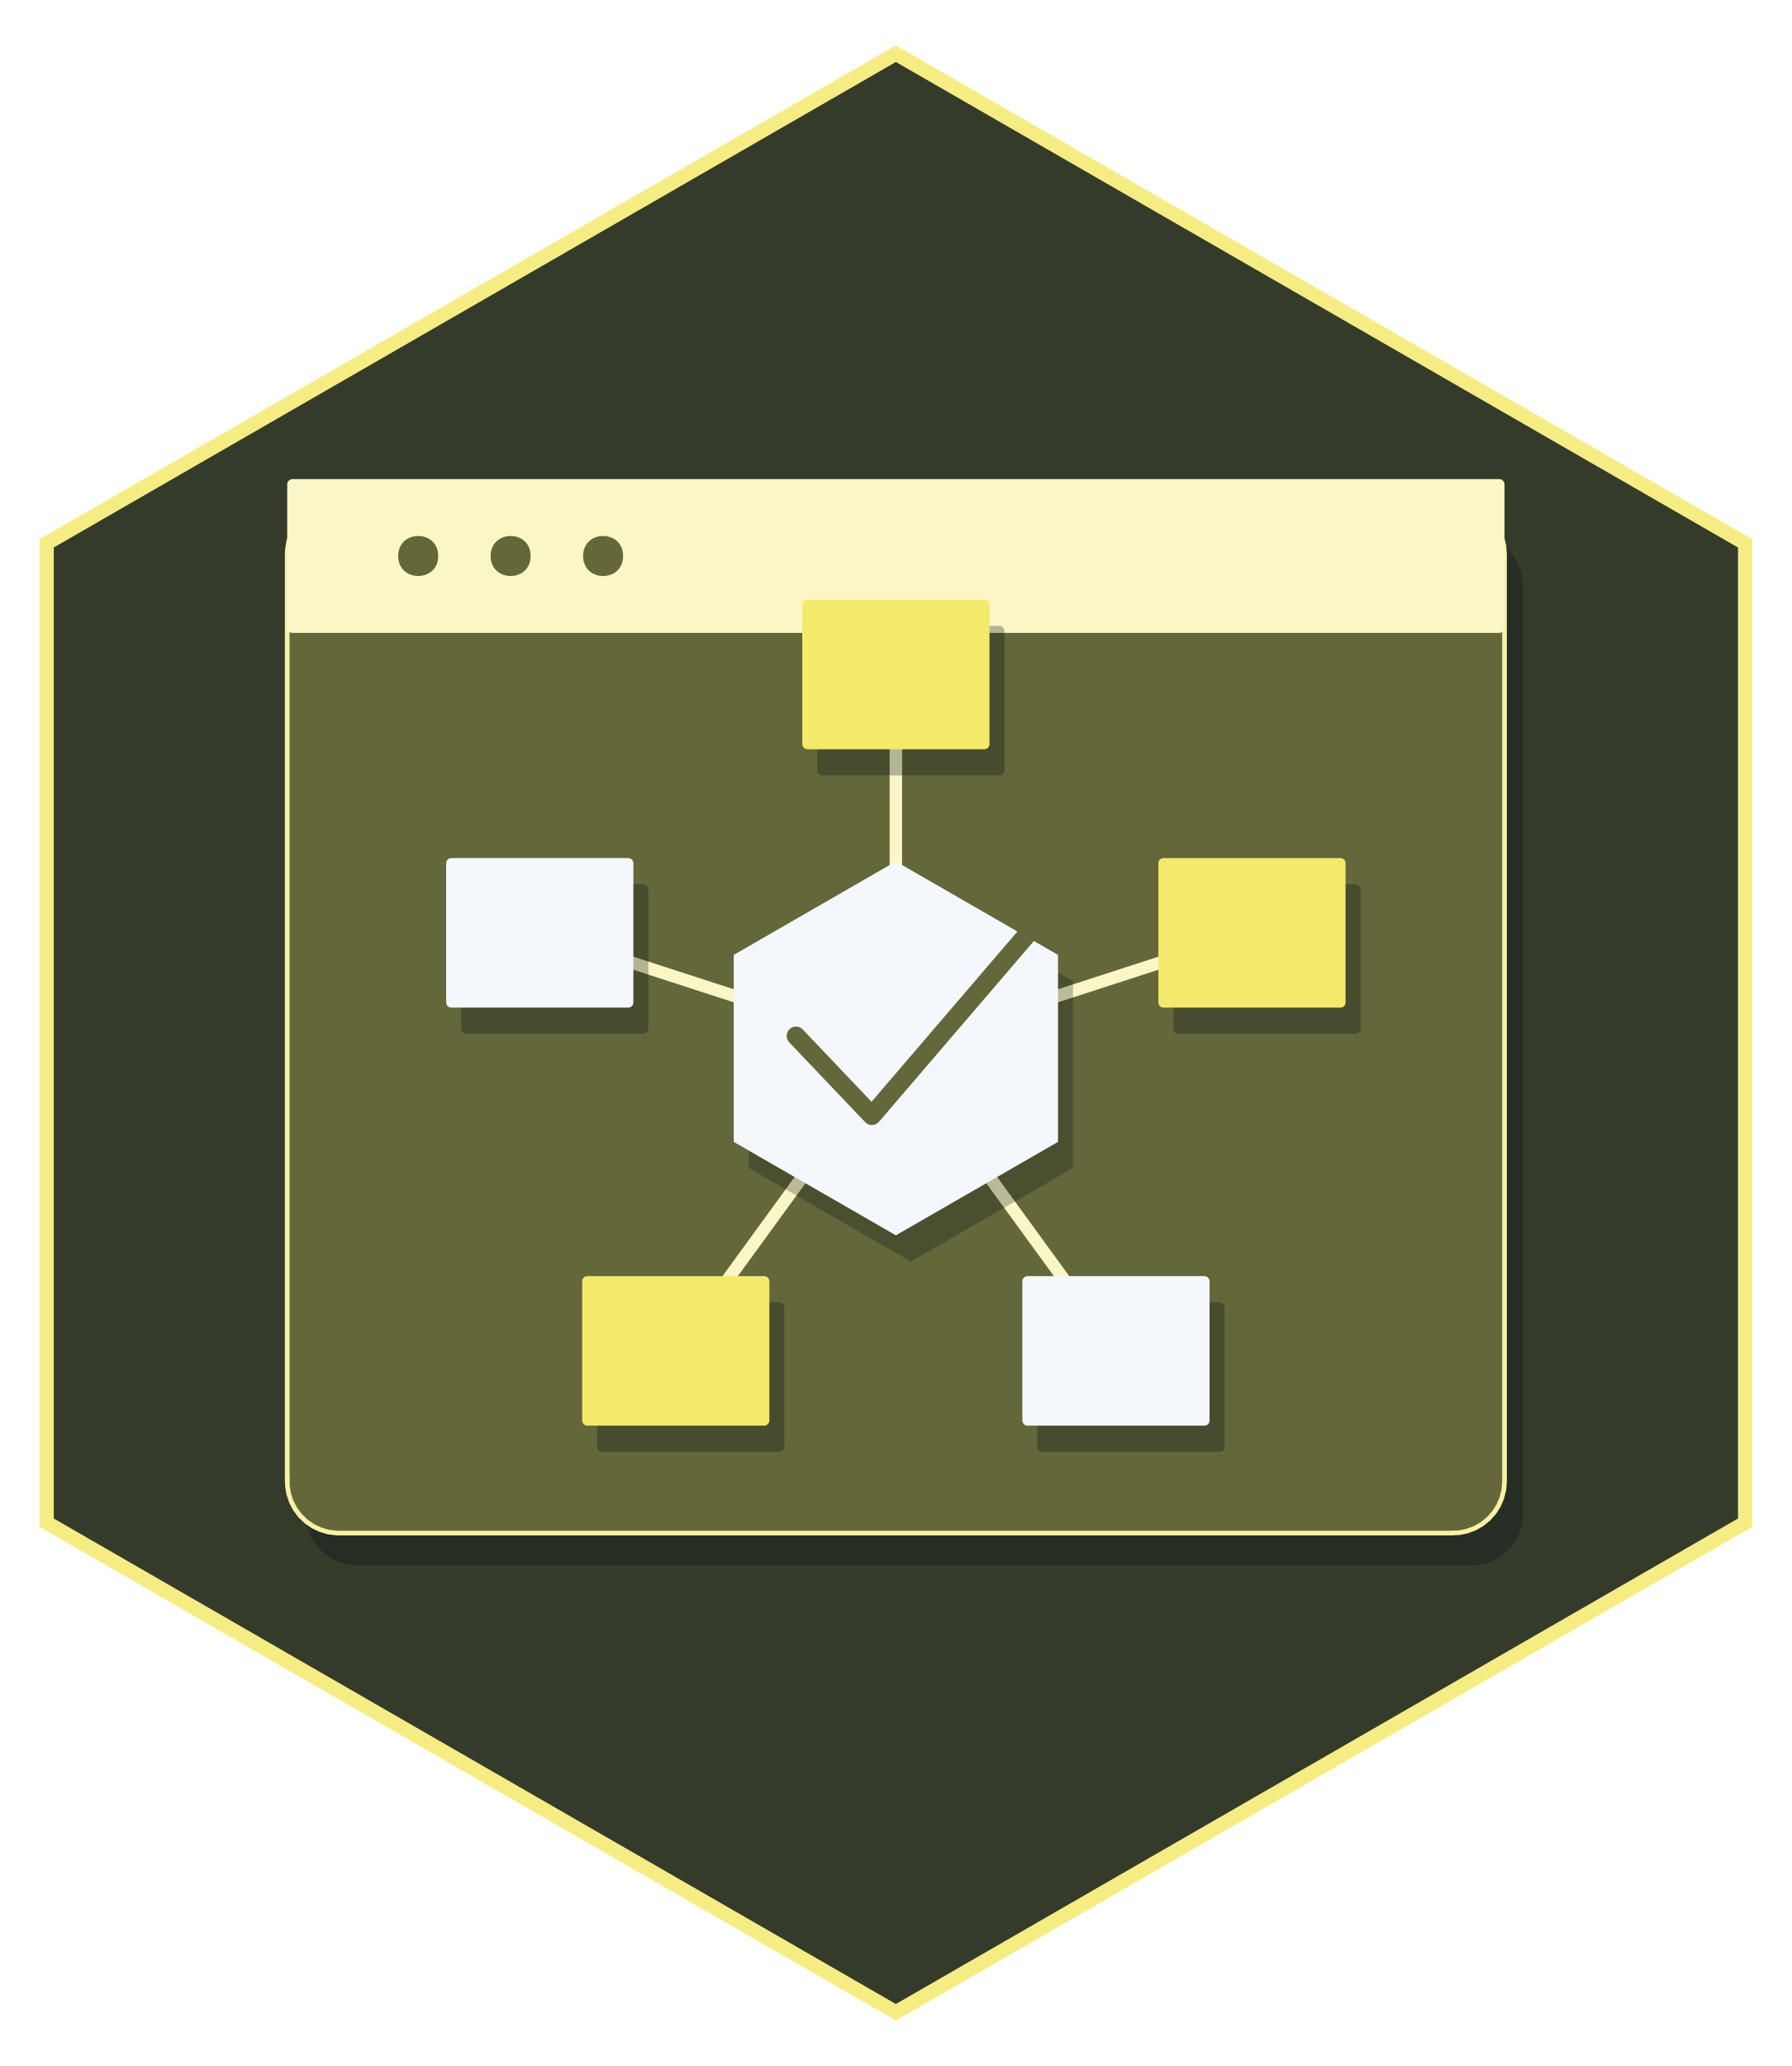
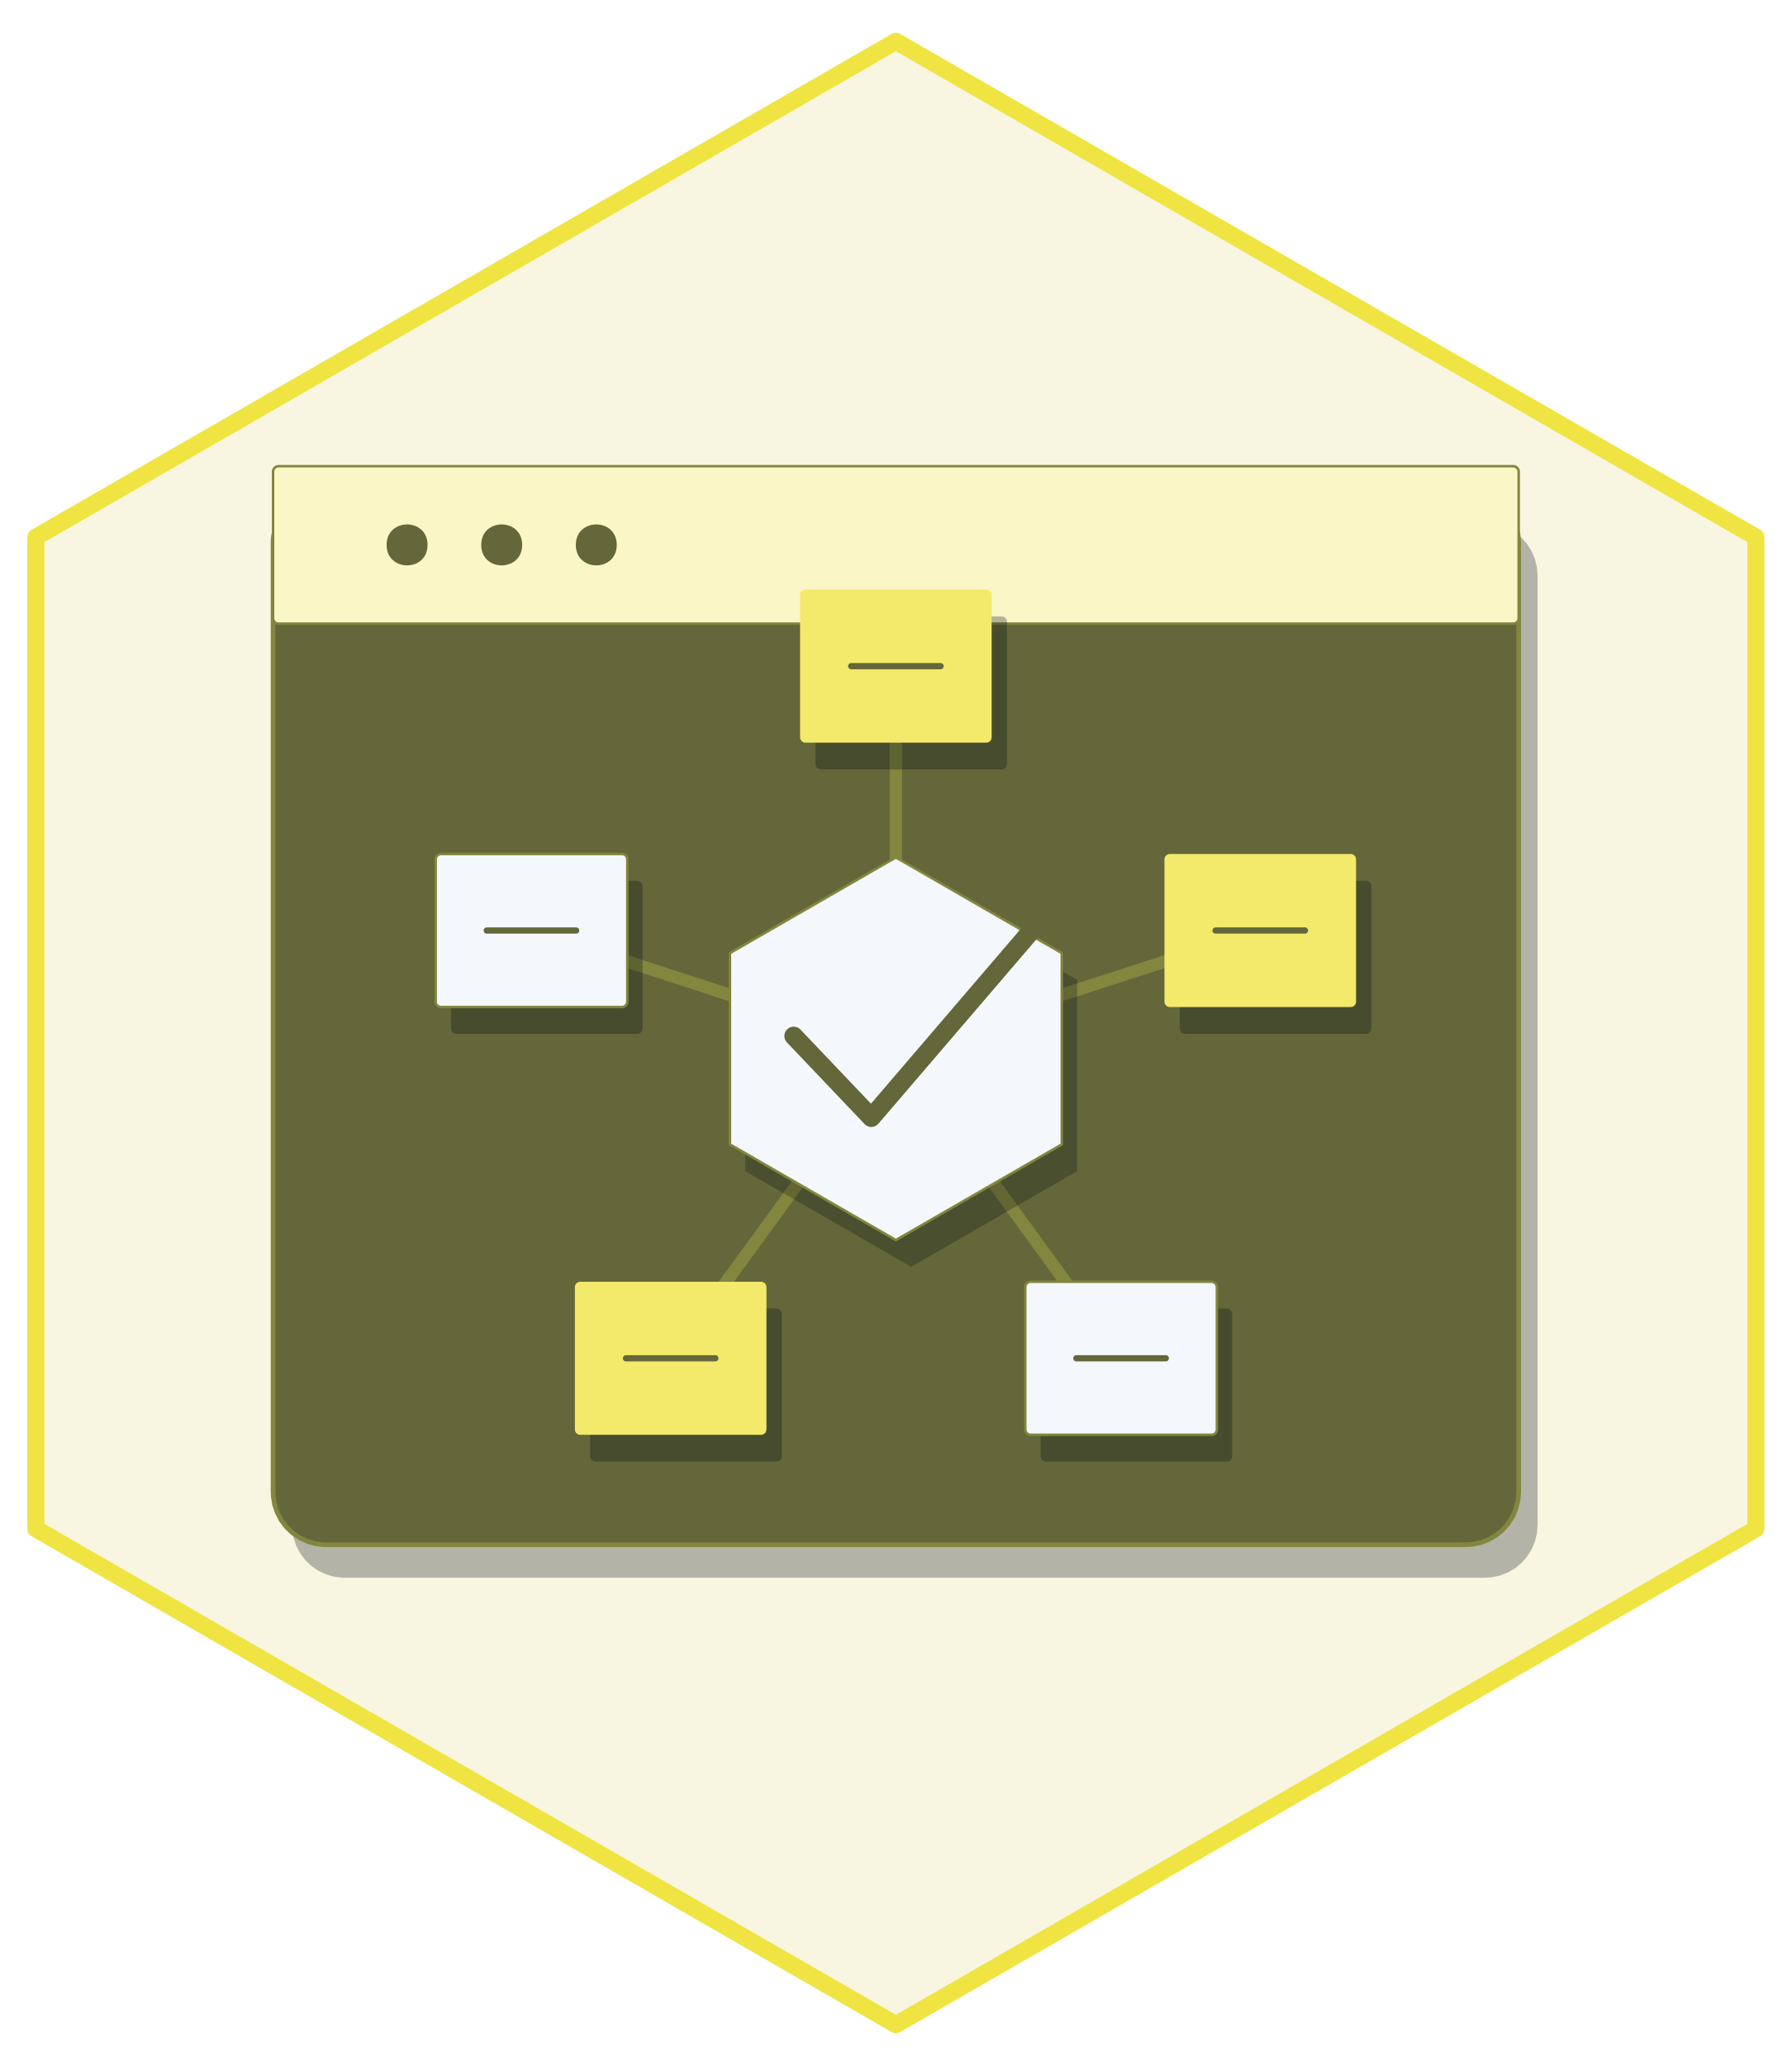
- <svg xmlns="http://www.w3.org/2000/svg" width="432" height="498" viewBox="0 0 432 498">
-   <path fill-rule="nonzero" fill="rgb(100%, 100%, 100%)" fill-opacity="1" d="M 216 4.98 L 427.68 126.988 L 427.68 371.012 L 216 493.02 L 4.32 371.012 L 4.32 126.988 Z M 216 4.98 " />
-   <path fill-rule="nonzero" fill="rgb(96.078%, 92.941%, 51.765%)" fill-opacity="1" d="M 216 10.957 L 422.496 129.977 L 422.496 368.023 L 216 487.043 L 9.504 368.023 L 9.504 129.977 Z M 216 10.957 " />
-   <path fill-rule="nonzero" fill="rgb(20.784%, 23.137%, 16.863%)" fill-opacity="1" d="M 216 14.941 L 419.039 131.969 L 419.039 366.031 L 216 483.059 L 12.961 366.031 L 12.961 131.969 Z M 216 14.941 " />
-   <path fill-rule="nonzero" fill="rgb(1.176%, 3.922%, 7.059%)" fill-opacity="0.278" d="M 86.133 377.332 L 354.785 377.332 L 354.281 377.32 L 356.281 377.242 L 358.242 376.84 L 360.109 376.133 L 361.84 375.133 L 363.391 373.867 L 364.715 372.371 L 365.785 370.68 L 366.57 368.84 L 367.047 366.898 L 367.207 364.906 L 367.207 141.254 L 367.047 139.262 L 366.57 137.32 L 365.785 135.48 L 364.715 133.789 L 363.391 132.293 L 361.84 131.027 L 360.109 130.027 L 358.242 129.32 L 356.281 128.918 L 354.785 128.828 L 86.133 128.828 L 87.629 128.918 L 85.633 128.84 L 83.648 129.078 L 81.727 129.637 L 79.922 130.492 L 78.273 131.629 L 76.832 133.016 L 75.633 134.613 L 74.703 136.383 L 74.07 138.281 L 73.75 140.254 L 73.707 141.254 L 73.707 364.906 L 73.75 363.906 L 73.75 365.906 L 74.07 367.879 L 74.703 369.777 L 75.633 371.547 L 76.832 373.145 L 78.273 374.531 L 79.922 375.668 L 81.727 376.523 L 83.648 377.082 L 85.633 377.32 Z M 86.133 377.332 " />
-   <path fill-rule="nonzero" fill="rgb(38.824%, 40.392%, 22.353%)" fill-opacity="1" stroke-width="1.125" stroke-linecap="round" stroke-linejoin="round" stroke="rgb(97.255%, 94.902%, 66.275%)" stroke-opacity="1" stroke-miterlimit="10" d="M 81.676 369.543 L 350.324 369.543 L 349.824 369.531 L 351.824 369.453 L 353.781 369.051 L 355.652 368.344 L 357.383 367.344 L 358.934 366.078 L 360.258 364.582 L 361.328 362.891 L 362.109 361.051 L 362.59 359.109 L 362.75 357.117 L 362.75 133.465 L 362.59 131.473 L 362.109 129.531 L 361.328 127.691 L 360.258 126 L 358.934 124.504 L 357.383 123.238 L 355.652 122.238 L 353.781 121.531 L 351.824 121.129 L 350.324 121.039 L 81.676 121.039 L 83.172 121.129 L 81.176 121.051 L 79.188 121.289 L 77.27 121.848 L 75.461 122.703 L 73.816 123.84 L 72.375 125.227 L 71.172 126.824 L 70.242 128.594 L 69.609 130.492 L 69.289 132.465 L 69.25 133.465 L 69.25 357.117 L 69.289 356.117 L 69.289 358.117 L 69.609 360.09 L 70.242 361.988 L 71.172 363.758 L 72.375 365.355 L 73.816 366.742 L 75.461 367.879 L 77.27 368.734 L 79.188 369.293 L 81.176 369.531 Z M 81.676 369.543 " />
-   <path fill-rule="nonzero" fill="rgb(98.039%, 96.471%, 77.647%)" fill-opacity="1" d="M 70.547 152.566 L 361.453 152.566 L 361.398 152.566 L 361.609 152.555 L 361.812 152.516 L 362.008 152.441 L 362.191 152.336 L 362.352 152.203 L 362.488 152.047 L 362.602 151.871 L 362.684 151.68 L 362.734 151.477 L 362.75 151.266 L 362.75 116.773 L 362.734 116.566 L 362.684 116.363 L 362.602 116.172 L 362.488 115.992 L 362.352 115.836 L 362.191 115.707 L 362.008 115.602 L 361.812 115.527 L 361.609 115.484 L 361.453 115.477 L 70.547 115.477 L 70.703 115.484 L 70.496 115.477 L 70.289 115.5 L 70.086 115.559 L 69.898 115.648 L 69.727 115.77 L 69.574 115.914 L 69.449 116.078 L 69.352 116.266 L 69.289 116.465 L 69.254 116.668 L 69.25 116.773 L 69.25 151.266 L 69.254 151.164 L 69.254 151.371 L 69.289 151.578 L 69.352 151.777 L 69.449 151.961 L 69.574 152.129 L 69.727 152.273 L 69.898 152.391 L 70.086 152.48 L 70.289 152.539 L 70.496 152.566 Z M 70.547 152.566 " />
-   <path fill-rule="nonzero" fill="rgb(38.824%, 40.392%, 22.353%)" fill-opacity="1" d="M 105.652 134.02 C 105.652 140.449 96.008 140.449 96.008 134.02 C 96.008 127.59 105.652 127.59 105.652 134.02 " />
-   <path fill-rule="nonzero" fill="rgb(38.824%, 40.392%, 22.353%)" fill-opacity="1" d="M 127.941 134.02 C 127.941 140.449 118.297 140.449 118.297 134.02 C 118.297 127.59 127.941 127.59 127.941 134.02 " />
-   <path fill-rule="nonzero" fill="rgb(38.824%, 40.392%, 22.353%)" fill-opacity="1" d="M 150.234 134.02 C 150.234 140.449 140.59 140.449 140.59 134.02 C 140.59 127.59 150.234 127.59 150.234 134.02 " />
-   <path fill="none" stroke-width="3" stroke-linecap="round" stroke-linejoin="round" stroke="rgb(98.039%, 96.471%, 77.647%)" stroke-opacity="1" stroke-miterlimit="10" d="M 216 252.711 L 216 162.578 " />
-   <path fill-rule="nonzero" fill="rgb(1.176%, 3.922%, 7.059%)" fill-opacity="0.278" d="M 198.305 186.914 L 240.918 186.914 L 240.867 186.914 L 241.07 186.906 L 241.27 186.863 L 241.461 186.793 L 241.637 186.691 L 241.793 186.562 L 241.93 186.41 L 242.035 186.238 L 242.117 186.051 L 242.164 185.855 L 242.18 185.652 L 242.18 152.125 L 242.164 151.922 L 242.117 151.727 L 242.035 151.539 L 241.93 151.367 L 241.793 151.215 L 241.637 151.086 L 241.461 150.984 L 241.27 150.914 L 241.07 150.871 L 240.918 150.863 L 198.305 150.863 L 198.457 150.871 L 198.254 150.863 L 198.051 150.891 L 197.855 150.945 L 197.672 151.031 L 197.504 151.148 L 197.359 151.289 L 197.238 151.449 L 197.141 151.629 L 197.078 151.824 L 197.047 152.023 L 197.043 152.125 L 197.043 185.652 L 197.047 185.551 L 197.047 185.754 L 197.078 185.953 L 197.141 186.148 L 197.238 186.328 L 197.359 186.488 L 197.504 186.629 L 197.672 186.746 L 197.855 186.832 L 198.051 186.891 L 198.254 186.914 Z M 198.305 186.914 " />
-   <path fill-rule="nonzero" fill="rgb(95.294%, 91.373%, 41.961%)" fill-opacity="1" d="M 194.691 180.605 L 237.309 180.605 L 237.258 180.605 L 237.461 180.598 L 237.66 180.555 L 237.848 180.484 L 238.023 180.383 L 238.184 180.254 L 238.316 180.102 L 238.426 179.93 L 238.504 179.742 L 238.555 179.547 L 238.57 179.344 L 238.57 145.816 L 238.555 145.613 L 238.504 145.418 L 238.426 145.23 L 238.316 145.059 L 238.184 144.906 L 238.023 144.777 L 237.848 144.676 L 237.66 144.605 L 237.461 144.562 L 237.309 144.555 L 194.691 144.555 L 194.844 144.562 L 194.641 144.555 L 194.441 144.578 L 194.246 144.637 L 194.062 144.723 L 193.895 144.84 L 193.746 144.98 L 193.625 145.141 L 193.531 145.32 L 193.469 145.516 L 193.434 145.715 L 193.43 145.816 L 193.43 179.344 L 193.434 179.242 L 193.434 179.445 L 193.469 179.645 L 193.531 179.84 L 193.625 180.02 L 193.746 180.18 L 193.895 180.32 L 194.062 180.438 L 194.246 180.523 L 194.441 180.582 L 194.641 180.605 Z M 194.691 180.605 " />
-   <path fill="none" stroke-width="3" stroke-linecap="round" stroke-linejoin="round" stroke="rgb(98.039%, 96.471%, 77.647%)" stroke-opacity="1" stroke-miterlimit="10" d="M 216 252.711 L 130.141 224.859 " />
-   <path fill-rule="nonzero" fill="rgb(1.176%, 3.922%, 7.059%)" fill-opacity="0.278" d="M 112.441 249.191 L 155.059 249.191 L 155.008 249.191 L 155.211 249.184 L 155.41 249.145 L 155.598 249.07 L 155.773 248.969 L 155.934 248.84 L 156.066 248.688 L 156.176 248.516 L 156.254 248.332 L 156.305 248.133 L 156.32 247.93 L 156.32 214.402 L 156.305 214.199 L 156.254 214.004 L 156.176 213.816 L 156.066 213.645 L 155.934 213.492 L 155.773 213.363 L 155.598 213.262 L 155.41 213.191 L 155.211 213.148 L 155.059 213.141 L 112.441 213.141 L 112.594 213.148 L 112.391 213.141 L 112.191 213.168 L 111.996 213.223 L 111.812 213.309 L 111.645 213.426 L 111.496 213.566 L 111.375 213.727 L 111.281 213.906 L 111.219 214.102 L 111.184 214.301 L 111.18 214.402 L 111.18 247.93 L 111.184 247.828 L 111.184 248.031 L 111.219 248.234 L 111.281 248.426 L 111.375 248.605 L 111.496 248.766 L 111.645 248.906 L 111.812 249.023 L 111.996 249.109 L 112.191 249.168 L 112.391 249.191 Z M 112.441 249.191 " />
-   <path fill-rule="nonzero" fill="rgb(95.686%, 97.255%, 98.824%)" fill-opacity="1" d="M 108.832 242.883 L 151.445 242.883 L 151.395 242.883 L 151.598 242.875 L 151.797 242.832 L 151.988 242.762 L 152.164 242.66 L 152.32 242.531 L 152.457 242.379 L 152.566 242.207 L 152.645 242.02 L 152.691 241.824 L 152.711 241.621 L 152.711 208.094 L 152.691 207.891 L 152.645 207.695 L 152.566 207.508 L 152.457 207.336 L 152.32 207.184 L 152.164 207.055 L 151.988 206.953 L 151.797 206.883 L 151.598 206.84 L 151.445 206.832 L 108.832 206.832 L 108.984 206.84 L 108.781 206.832 L 108.578 206.855 L 108.383 206.914 L 108.199 207 L 108.031 207.117 L 107.887 207.258 L 107.766 207.418 L 107.672 207.598 L 107.605 207.793 L 107.574 207.992 L 107.57 208.094 L 107.57 241.621 L 107.574 241.52 L 107.574 241.723 L 107.605 241.922 L 107.672 242.117 L 107.766 242.297 L 107.887 242.457 L 108.031 242.598 L 108.199 242.715 L 108.383 242.801 L 108.578 242.859 L 108.781 242.883 Z M 108.832 242.883 " />
-   <path fill="none" stroke-width="3" stroke-linecap="round" stroke-linejoin="round" stroke="rgb(98.039%, 96.471%, 77.647%)" stroke-opacity="1" stroke-miterlimit="10" d="M 216 252.711 L 162.934 325.625 " />
-   <path fill-rule="nonzero" fill="rgb(1.176%, 3.922%, 7.059%)" fill-opacity="0.278" d="M 145.238 349.961 L 187.855 349.961 L 187.805 349.957 L 188.008 349.949 L 188.207 349.91 L 188.395 349.84 L 188.57 349.738 L 188.727 349.609 L 188.863 349.457 L 188.973 349.285 L 189.051 349.098 L 189.102 348.898 L 189.117 348.699 L 189.117 315.172 L 189.102 314.969 L 189.051 314.77 L 188.973 314.582 L 188.863 314.41 L 188.727 314.262 L 188.57 314.133 L 188.395 314.031 L 188.207 313.957 L 188.008 313.918 L 187.855 313.906 L 145.238 313.906 L 145.391 313.918 L 145.188 313.91 L 144.984 313.934 L 144.789 313.988 L 144.605 314.078 L 144.441 314.191 L 144.293 314.332 L 144.172 314.496 L 144.078 314.676 L 144.012 314.867 L 143.98 315.07 L 143.977 315.172 L 143.977 348.699 L 143.98 348.598 L 143.98 348.801 L 144.012 349 L 144.078 349.191 L 144.172 349.371 L 144.293 349.535 L 144.441 349.676 L 144.605 349.789 L 144.789 349.879 L 144.984 349.934 L 145.188 349.957 Z M 145.238 349.961 " />
-   <path fill-rule="nonzero" fill="rgb(95.294%, 91.373%, 41.961%)" fill-opacity="1" d="M 141.629 343.652 L 184.242 343.652 L 184.191 343.648 L 184.395 343.641 L 184.594 343.602 L 184.785 343.527 L 184.961 343.426 L 185.117 343.301 L 185.25 343.148 L 185.359 342.977 L 185.441 342.789 L 185.488 342.59 L 185.504 342.391 L 185.504 308.859 L 185.488 308.66 L 185.441 308.461 L 185.359 308.273 L 185.25 308.102 L 185.117 307.949 L 184.961 307.824 L 184.785 307.723 L 184.594 307.648 L 184.395 307.609 L 184.242 307.598 L 141.629 307.598 L 141.777 307.609 L 141.578 307.602 L 141.375 307.625 L 141.18 307.68 L 140.996 307.77 L 140.828 307.883 L 140.684 308.023 L 140.562 308.188 L 140.465 308.367 L 140.402 308.559 L 140.371 308.758 L 140.367 308.859 L 140.367 342.391 L 140.371 342.289 L 140.371 342.492 L 140.402 342.691 L 140.465 342.883 L 140.562 343.062 L 140.684 343.227 L 140.828 343.367 L 140.996 343.48 L 141.18 343.57 L 141.375 343.625 L 141.578 343.648 Z M 141.629 343.652 " />
-   <path fill="none" stroke-width="3" stroke-linecap="round" stroke-linejoin="round" stroke="rgb(98.039%, 96.471%, 77.647%)" stroke-opacity="1" stroke-miterlimit="10" d="M 216 252.711 L 269.066 325.625 " />
-   <path fill-rule="nonzero" fill="rgb(1.176%, 3.922%, 7.059%)" fill-opacity="0.278" d="M 251.367 349.961 L 293.984 349.961 L 293.934 349.957 L 294.137 349.949 L 294.336 349.91 L 294.523 349.84 L 294.699 349.738 L 294.859 349.609 L 294.992 349.457 L 295.102 349.285 L 295.18 349.098 L 295.23 348.898 L 295.246 348.699 L 295.246 315.172 L 295.23 314.969 L 295.18 314.77 L 295.102 314.582 L 294.992 314.41 L 294.859 314.262 L 294.699 314.133 L 294.523 314.031 L 294.336 313.957 L 294.137 313.918 L 293.984 313.906 L 251.367 313.906 L 251.52 313.918 L 251.316 313.91 L 251.117 313.934 L 250.922 313.988 L 250.738 314.078 L 250.57 314.191 L 250.422 314.332 L 250.301 314.496 L 250.207 314.676 L 250.145 314.867 L 250.109 315.07 L 250.105 315.172 L 250.105 348.699 L 250.109 348.598 L 250.109 348.801 L 250.145 349 L 250.207 349.191 L 250.301 349.371 L 250.422 349.535 L 250.57 349.676 L 250.738 349.789 L 250.922 349.879 L 251.117 349.934 L 251.316 349.957 Z M 251.367 349.961 " />
-   <path fill-rule="nonzero" fill="rgb(95.686%, 97.255%, 98.824%)" fill-opacity="1" d="M 247.758 343.652 L 290.371 343.652 L 290.32 343.648 L 290.523 343.641 L 290.723 343.602 L 290.914 343.527 L 291.09 343.426 L 291.246 343.301 L 291.383 343.148 L 291.488 342.977 L 291.57 342.789 L 291.617 342.59 L 291.633 342.391 L 291.633 308.859 L 291.617 308.66 L 291.57 308.461 L 291.488 308.273 L 291.383 308.102 L 291.246 307.949 L 291.09 307.824 L 290.914 307.723 L 290.723 307.648 L 290.523 307.609 L 290.371 307.598 L 247.758 307.598 L 247.91 307.609 L 247.707 307.602 L 247.504 307.625 L 247.309 307.68 L 247.125 307.77 L 246.957 307.883 L 246.812 308.023 L 246.691 308.188 L 246.598 308.367 L 246.531 308.559 L 246.5 308.758 L 246.496 308.859 L 246.496 342.391 L 246.5 342.289 L 246.5 342.492 L 246.531 342.691 L 246.598 342.883 L 246.691 343.062 L 246.812 343.227 L 246.957 343.367 L 247.125 343.48 L 247.309 343.57 L 247.504 343.625 L 247.707 343.648 Z M 247.758 343.652 " />
-   <path fill="none" stroke-width="3" stroke-linecap="round" stroke-linejoin="round" stroke="rgb(98.039%, 96.471%, 77.647%)" stroke-opacity="1" stroke-miterlimit="10" d="M 216 252.711 L 301.859 224.859 " />
-   <path fill-rule="nonzero" fill="rgb(1.176%, 3.922%, 7.059%)" fill-opacity="0.278" d="M 284.164 249.191 L 326.781 249.191 L 326.73 249.191 L 326.934 249.184 L 327.133 249.145 L 327.32 249.07 L 327.496 248.969 L 327.652 248.84 L 327.789 248.688 L 327.898 248.516 L 327.977 248.332 L 328.027 248.133 L 328.043 247.93 L 328.043 214.402 L 328.027 214.199 L 327.977 214.004 L 327.898 213.816 L 327.789 213.645 L 327.652 213.492 L 327.496 213.363 L 327.32 213.262 L 327.133 213.191 L 326.934 213.148 L 326.781 213.141 L 284.164 213.141 L 284.316 213.148 L 284.113 213.141 L 283.91 213.168 L 283.715 213.223 L 283.531 213.309 L 283.367 213.426 L 283.219 213.566 L 283.098 213.727 L 283.004 213.906 L 282.938 214.102 L 282.906 214.301 L 282.902 214.402 L 282.902 247.93 L 282.906 247.828 L 282.906 248.031 L 282.938 248.234 L 283.004 248.426 L 283.098 248.605 L 283.219 248.766 L 283.367 248.906 L 283.531 249.023 L 283.715 249.109 L 283.91 249.168 L 284.113 249.191 Z M 284.164 249.191 " />
-   <path fill-rule="nonzero" fill="rgb(95.294%, 91.373%, 41.961%)" fill-opacity="1" d="M 280.555 242.883 L 323.168 242.883 L 323.117 242.883 L 323.32 242.875 L 323.52 242.832 L 323.711 242.762 L 323.887 242.66 L 324.043 242.531 L 324.176 242.379 L 324.285 242.207 L 324.367 242.02 L 324.414 241.824 L 324.43 241.621 L 324.43 208.094 L 324.414 207.891 L 324.367 207.695 L 324.285 207.508 L 324.176 207.336 L 324.043 207.184 L 323.887 207.055 L 323.711 206.953 L 323.52 206.883 L 323.32 206.84 L 323.168 206.832 L 280.555 206.832 L 280.703 206.84 L 280.5 206.832 L 280.301 206.855 L 280.105 206.914 L 279.922 207 L 279.754 207.117 L 279.609 207.258 L 279.484 207.418 L 279.391 207.598 L 279.328 207.793 L 279.297 207.992 L 279.289 208.094 L 279.289 241.621 L 279.297 241.52 L 279.297 241.723 L 279.328 241.922 L 279.391 242.117 L 279.484 242.297 L 279.609 242.457 L 279.754 242.598 L 279.922 242.715 L 280.105 242.801 L 280.301 242.859 L 280.5 242.883 Z M 280.555 242.883 " />
-   <path fill-rule="nonzero" fill="rgb(1.176%, 3.922%, 7.059%)" fill-opacity="0.251" d="M 219.609 213.953 L 180.52 236.484 L 180.52 281.551 L 219.609 304.082 L 258.703 281.551 L 258.703 236.484 Z M 219.609 213.953 " />
-   <path fill-rule="nonzero" fill="rgb(95.686%, 97.255%, 98.824%)" fill-opacity="1" d="M 216 207.645 L 176.906 230.176 L 176.906 275.242 L 216 297.773 L 255.094 275.242 L 255.094 230.176 Z M 216 207.645 " />
-   <path fill="none" stroke-width="4.5" stroke-linecap="round" stroke-linejoin="round" stroke="rgb(38.824%, 40.392%, 22.353%)" stroke-opacity="1" stroke-miterlimit="10" d="M 191.926 249.703 L 210.223 268.934 L 247.297 225.672 " />
+ <svg xmlns="http://www.w3.org/2000/svg" width="432pt" height="498pt" viewBox="0 0 432 498">
+   <path fill-rule="nonzero" fill="rgb(97.255%, 96.471%, 87.843%)" fill-opacity="1" stroke-width="4.125" stroke-linecap="round" stroke-linejoin="round" stroke="rgb(94.118%, 89.412%, 25.882%)" stroke-opacity="1" stroke-miterlimit="10" d="M 216 9.961 L 423.359 129.48 L 423.359 368.52 L 216 488.039 L 8.641 368.52 L 8.641 129.48 Z M 216 9.961 " />
+   <path fill-rule="nonzero" fill="rgb(1.176%, 3.922%, 7.059%)" fill-opacity="0.278" d="M 83.113 380.316 L 358.012 380.316 L 357.5 380.305 L 359.543 380.223 L 361.547 379.812 L 363.461 379.09 L 365.234 378.066 L 366.82 376.773 L 368.176 375.238 L 369.27 373.512 L 370.07 371.629 L 370.559 369.641 L 370.727 367.602 L 370.727 138.746 L 370.559 136.707 L 370.07 134.723 L 369.27 132.84 L 368.176 131.109 L 366.82 129.578 L 365.234 128.285 L 363.461 127.262 L 361.547 126.535 L 359.543 126.125 L 358.012 126.035 L 83.113 126.035 L 84.645 126.125 L 82.602 126.043 L 80.57 126.289 L 78.605 126.859 L 76.754 127.738 L 75.07 128.898 L 73.598 130.316 L 72.367 131.953 L 71.418 133.766 L 70.77 135.703 L 70.441 137.723 L 70.398 138.746 L 70.398 367.602 L 70.441 366.578 L 70.441 368.625 L 70.77 370.645 L 71.418 372.586 L 72.367 374.398 L 73.598 376.035 L 75.07 377.449 L 76.754 378.613 L 78.605 379.488 L 80.57 380.059 L 82.602 380.305 Z M 83.113 380.316 " />
+   <path fill-rule="nonzero" fill="rgb(38.824%, 40.392%, 22.353%)" fill-opacity="1" stroke-width="1.125" stroke-linecap="round" stroke-linejoin="round" stroke="rgb(50.98%, 52.549%, 24.314%)" stroke-opacity="1" stroke-miterlimit="10" d="M 78.551 372.348 L 353.449 372.348 L 352.938 372.336 L 354.98 372.254 L 356.988 371.844 L 358.898 371.117 L 360.672 370.094 L 362.258 368.801 L 363.613 367.27 L 364.707 365.539 L 365.508 363.66 L 366 361.672 L 366.164 359.633 L 366.164 130.777 L 366 128.738 L 365.508 126.75 L 364.707 124.867 L 363.613 123.141 L 362.258 121.609 L 360.672 120.312 L 358.898 119.289 L 356.988 118.566 L 354.98 118.156 L 353.449 118.062 L 78.551 118.062 L 80.082 118.156 L 78.039 118.074 L 76.008 118.32 L 74.043 118.891 L 72.195 119.766 L 70.512 120.93 L 69.035 122.348 L 67.805 123.98 L 66.855 125.793 L 66.207 127.734 L 65.879 129.754 L 65.836 130.777 L 65.836 359.633 L 65.879 358.609 L 65.879 360.656 L 66.207 362.676 L 66.855 364.617 L 67.805 366.426 L 69.035 368.062 L 70.512 369.48 L 72.195 370.645 L 74.043 371.52 L 76.008 372.09 L 78.039 372.336 Z M 78.551 372.348 " />
+   <path fill-rule="nonzero" fill="rgb(98.039%, 96.471%, 77.647%)" fill-opacity="1" stroke-width="0.6" stroke-linecap="round" stroke-linejoin="round" stroke="rgb(50.98%, 52.549%, 24.314%)" stroke-opacity="1" stroke-miterlimit="10" d="M 67.164 150.324 L 364.836 150.324 L 364.781 150.32 L 364.996 150.312 L 365.203 150.27 L 365.406 150.195 L 365.59 150.086 L 365.754 149.953 L 365.898 149.793 L 366.012 149.613 L 366.094 149.414 L 366.145 149.207 L 366.164 148.996 L 366.164 113.699 L 366.145 113.484 L 366.094 113.277 L 366.012 113.082 L 365.898 112.902 L 365.754 112.742 L 365.59 112.605 L 365.406 112.5 L 365.203 112.422 L 364.996 112.379 L 364.836 112.371 L 67.164 112.371 L 67.324 112.379 L 67.113 112.371 L 66.898 112.398 L 66.695 112.457 L 66.5 112.547 L 66.324 112.668 L 66.172 112.816 L 66.043 112.988 L 65.941 113.18 L 65.875 113.379 L 65.84 113.59 L 65.836 113.699 L 65.836 148.996 L 65.84 148.887 L 65.84 149.102 L 65.875 149.312 L 65.941 149.516 L 66.043 149.703 L 66.172 149.875 L 66.324 150.023 L 66.5 150.145 L 66.695 150.238 L 66.898 150.297 L 67.113 150.32 Z M 67.164 150.324 " />
+   <path fill-rule="nonzero" fill="rgb(38.824%, 40.392%, 22.353%)" fill-opacity="1" d="M 103.086 131.348 C 103.086 137.926 93.215 137.926 93.215 131.348 C 93.215 124.77 103.086 124.77 103.086 131.348 " />
+   <path fill-rule="nonzero" fill="rgb(38.824%, 40.392%, 22.353%)" fill-opacity="1" d="M 125.895 131.348 C 125.895 137.926 116.027 137.926 116.027 131.348 C 116.027 124.77 125.895 124.77 125.895 131.348 " />
+   <path fill-rule="nonzero" fill="rgb(38.824%, 40.392%, 22.353%)" fill-opacity="1" d="M 148.703 131.348 C 148.703 137.926 138.836 137.926 138.836 131.348 C 138.836 124.77 148.703 124.77 148.703 131.348 " />
+   <path fill="none" stroke-width="3" stroke-linecap="round" stroke-linejoin="round" stroke="rgb(50.98%, 52.549%, 24.314%)" stroke-opacity="1" stroke-miterlimit="10" d="M 216 252.797 L 216 160.57 " />
+   <path fill-rule="nonzero" fill="rgb(1.176%, 3.922%, 7.059%)" fill-opacity="0.278" d="M 197.891 185.473 L 241.5 185.473 L 241.445 185.469 L 241.656 185.461 L 241.859 185.422 L 242.051 185.348 L 242.23 185.242 L 242.395 185.109 L 242.531 184.957 L 242.641 184.781 L 242.723 184.59 L 242.773 184.387 L 242.789 184.18 L 242.789 149.871 L 242.773 149.664 L 242.723 149.465 L 242.641 149.273 L 242.531 149.098 L 242.395 148.941 L 242.23 148.809 L 242.051 148.707 L 241.859 148.633 L 241.656 148.59 L 241.5 148.582 L 197.891 148.582 L 198.047 148.59 L 197.84 148.582 L 197.633 148.605 L 197.434 148.664 L 197.246 148.754 L 197.074 148.871 L 196.926 149.016 L 196.801 149.184 L 196.703 149.367 L 196.637 149.562 L 196.605 149.77 L 196.602 149.871 L 196.602 184.18 L 196.605 184.074 L 196.605 184.285 L 196.637 184.488 L 196.703 184.688 L 196.801 184.871 L 196.926 185.035 L 197.074 185.18 L 197.246 185.297 L 197.434 185.387 L 197.633 185.445 L 197.84 185.469 Z M 197.891 185.473 " />
+   <path fill-rule="nonzero" fill="rgb(95.294%, 91.373%, 41.961%)" fill-opacity="1" d="M 194.195 179.016 L 237.805 179.016 L 237.75 179.016 L 237.961 179.004 L 238.164 178.965 L 238.355 178.891 L 238.535 178.785 L 238.699 178.656 L 238.836 178.5 L 238.945 178.324 L 239.027 178.133 L 239.078 177.93 L 239.094 177.723 L 239.094 143.418 L 239.078 143.211 L 239.027 143.008 L 238.945 142.816 L 238.836 142.641 L 238.699 142.484 L 238.535 142.355 L 238.355 142.25 L 238.164 142.176 L 237.961 142.133 L 237.805 142.125 L 194.195 142.125 L 194.352 142.133 L 194.145 142.125 L 193.938 142.152 L 193.738 142.211 L 193.551 142.297 L 193.379 142.418 L 193.23 142.559 L 193.105 142.727 L 193.008 142.91 L 192.941 143.105 L 192.91 143.312 L 192.906 143.418 L 192.906 177.723 L 192.91 177.621 L 192.91 177.828 L 192.941 178.031 L 193.008 178.23 L 193.105 178.414 L 193.23 178.582 L 193.379 178.723 L 193.551 178.844 L 193.738 178.93 L 193.938 178.988 L 194.145 179.016 Z M 194.195 179.016 " />
+   <path fill="none" stroke-width="1.5" stroke-linecap="round" stroke-linejoin="round" stroke="rgb(38.824%, 40.392%, 22.353%)" stroke-opacity="1" stroke-miterlimit="10" d="M 205.223 160.57 L 226.777 160.57 " />
+   <path fill="none" stroke-width="3" stroke-linecap="round" stroke-linejoin="round" stroke="rgb(50.98%, 52.549%, 24.314%)" stroke-opacity="1" stroke-miterlimit="10" d="M 216 252.797 L 128.141 224.297 " />
+   <path fill-rule="nonzero" fill="rgb(1.176%, 3.922%, 7.059%)" fill-opacity="0.278" d="M 110.035 249.195 L 153.641 249.195 L 153.59 249.195 L 153.797 249.188 L 154 249.145 L 154.195 249.07 L 154.375 248.969 L 154.535 248.836 L 154.672 248.68 L 154.785 248.504 L 154.867 248.316 L 154.914 248.113 L 154.934 247.906 L 154.934 213.598 L 154.914 213.391 L 154.867 213.188 L 154.785 212.996 L 154.672 212.824 L 154.535 212.668 L 154.375 212.535 L 154.195 212.43 L 154 212.359 L 153.797 212.316 L 153.641 212.309 L 110.035 212.309 L 110.191 212.316 L 109.98 212.309 L 109.777 212.332 L 109.578 212.391 L 109.387 212.48 L 109.219 212.598 L 109.066 212.742 L 108.941 212.906 L 108.848 213.094 L 108.781 213.289 L 108.746 213.496 L 108.742 213.598 L 108.742 247.906 L 108.746 247.801 L 108.746 248.008 L 108.781 248.215 L 108.848 248.41 L 108.941 248.598 L 109.066 248.762 L 109.219 248.906 L 109.387 249.023 L 109.578 249.113 L 109.777 249.172 L 109.98 249.195 Z M 110.035 249.195 " />
+   <path fill-rule="nonzero" fill="rgb(95.686%, 97.255%, 98.824%)" fill-opacity="1" stroke-width="0.6" stroke-linecap="round" stroke-linejoin="round" stroke="rgb(50.98%, 52.549%, 24.314%)" stroke-opacity="1" stroke-miterlimit="10" d="M 106.34 242.742 L 149.945 242.742 L 149.895 242.738 L 150.102 242.73 L 150.305 242.691 L 150.5 242.617 L 150.68 242.512 L 150.84 242.383 L 150.977 242.227 L 151.09 242.051 L 151.172 241.859 L 151.219 241.656 L 151.238 241.449 L 151.238 207.141 L 151.219 206.934 L 151.172 206.734 L 151.09 206.543 L 150.977 206.367 L 150.84 206.211 L 150.68 206.078 L 150.5 205.977 L 150.305 205.902 L 150.102 205.859 L 149.945 205.852 L 106.34 205.852 L 106.496 205.859 L 106.285 205.852 L 106.082 205.879 L 105.883 205.934 L 105.691 206.023 L 105.523 206.141 L 105.371 206.285 L 105.246 206.453 L 105.152 206.637 L 105.086 206.832 L 105.051 207.039 L 105.047 207.141 L 105.047 241.449 L 105.051 241.348 L 105.051 241.555 L 105.086 241.758 L 105.152 241.957 L 105.246 242.141 L 105.371 242.305 L 105.523 242.449 L 105.691 242.566 L 105.883 242.656 L 106.082 242.715 L 106.285 242.738 Z M 106.34 242.742 " />
+   <path fill="none" stroke-width="1.5" stroke-linecap="round" stroke-linejoin="round" stroke="rgb(38.824%, 40.392%, 22.353%)" stroke-opacity="1" stroke-miterlimit="10" d="M 117.363 224.297 L 138.922 224.297 " />
+   <path fill="none" stroke-width="3" stroke-linecap="round" stroke-linejoin="round" stroke="rgb(50.98%, 52.549%, 24.314%)" stroke-opacity="1" stroke-miterlimit="10" d="M 216 252.797 L 161.699 327.406 " />
+   <path fill-rule="nonzero" fill="rgb(1.176%, 3.922%, 7.059%)" fill-opacity="0.278" d="M 143.594 352.309 L 187.199 352.309 L 187.148 352.305 L 187.355 352.297 L 187.559 352.258 L 187.754 352.184 L 187.934 352.078 L 188.094 351.949 L 188.23 351.793 L 188.344 351.617 L 188.426 351.426 L 188.473 351.223 L 188.492 351.016 L 188.492 316.707 L 188.473 316.5 L 188.426 316.301 L 188.344 316.109 L 188.23 315.934 L 188.094 315.777 L 187.934 315.645 L 187.754 315.543 L 187.559 315.469 L 187.355 315.426 L 187.199 315.418 L 143.594 315.418 L 143.75 315.426 L 143.539 315.418 L 143.336 315.445 L 143.137 315.5 L 142.945 315.59 L 142.777 315.707 L 142.625 315.852 L 142.5 316.02 L 142.406 316.203 L 142.34 316.398 L 142.305 316.605 L 142.301 316.707 L 142.301 351.016 L 142.305 350.914 L 142.305 351.121 L 142.34 351.324 L 142.406 351.523 L 142.5 351.707 L 142.625 351.871 L 142.777 352.016 L 142.945 352.133 L 143.137 352.223 L 143.336 352.281 L 143.539 352.305 Z M 143.594 352.309 " />
+   <path fill-rule="nonzero" fill="rgb(95.294%, 91.373%, 41.961%)" fill-opacity="1" d="M 139.898 345.852 L 183.504 345.852 L 183.453 345.852 L 183.66 345.844 L 183.863 345.801 L 184.059 345.727 L 184.238 345.625 L 184.398 345.492 L 184.535 345.336 L 184.648 345.16 L 184.73 344.969 L 184.777 344.77 L 184.797 344.562 L 184.797 310.254 L 184.777 310.047 L 184.73 309.844 L 184.648 309.652 L 184.535 309.477 L 184.398 309.32 L 184.238 309.191 L 184.059 309.086 L 183.863 309.012 L 183.66 308.973 L 183.504 308.961 L 139.898 308.961 L 140.055 308.973 L 139.844 308.965 L 139.641 308.988 L 139.441 309.047 L 139.25 309.137 L 139.082 309.254 L 138.93 309.398 L 138.805 309.562 L 138.711 309.746 L 138.645 309.945 L 138.609 310.148 L 138.605 310.254 L 138.605 344.562 L 138.609 344.457 L 138.609 344.664 L 138.645 344.871 L 138.711 345.066 L 138.805 345.25 L 138.93 345.418 L 139.082 345.562 L 139.25 345.68 L 139.441 345.77 L 139.641 345.824 L 139.844 345.852 Z M 139.898 345.852 " />
+   <path fill="none" stroke-width="1.5" stroke-linecap="round" stroke-linejoin="round" stroke="rgb(38.824%, 40.392%, 22.353%)" stroke-opacity="1" stroke-miterlimit="10" d="M 150.922 327.406 L 172.48 327.406 " />
+   <path fill="none" stroke-width="3" stroke-linecap="round" stroke-linejoin="round" stroke="rgb(50.98%, 52.549%, 24.314%)" stroke-opacity="1" stroke-miterlimit="10" d="M 216 252.797 L 270.301 327.406 " />
+   <path fill-rule="nonzero" fill="rgb(1.176%, 3.922%, 7.059%)" fill-opacity="0.278" d="M 252.191 352.309 L 295.797 352.309 L 295.746 352.305 L 295.953 352.297 L 296.156 352.258 L 296.352 352.184 L 296.531 352.078 L 296.691 351.949 L 296.828 351.793 L 296.941 351.617 L 297.023 351.426 L 297.07 351.223 L 297.09 351.016 L 297.09 316.707 L 297.07 316.5 L 297.023 316.301 L 296.941 316.109 L 296.828 315.934 L 296.691 315.777 L 296.531 315.645 L 296.352 315.543 L 296.156 315.469 L 295.953 315.426 L 295.797 315.418 L 252.191 315.418 L 252.348 315.426 L 252.137 315.418 L 251.934 315.445 L 251.734 315.5 L 251.547 315.59 L 251.375 315.707 L 251.223 315.852 L 251.098 316.02 L 251.004 316.203 L 250.938 316.398 L 250.902 316.605 L 250.898 316.707 L 250.898 351.016 L 250.902 350.914 L 250.902 351.121 L 250.938 351.324 L 251.004 351.523 L 251.098 351.707 L 251.223 351.871 L 251.375 352.016 L 251.547 352.133 L 251.734 352.223 L 251.934 352.281 L 252.137 352.305 Z M 252.191 352.309 " />
+   <path fill-rule="nonzero" fill="rgb(95.686%, 97.255%, 98.824%)" fill-opacity="1" stroke-width="0.6" stroke-linecap="round" stroke-linejoin="round" stroke="rgb(50.98%, 52.549%, 24.314%)" stroke-opacity="1" stroke-miterlimit="10" d="M 248.496 345.852 L 292.102 345.852 L 292.051 345.852 L 292.258 345.844 L 292.461 345.801 L 292.656 345.727 L 292.836 345.625 L 292.996 345.492 L 293.133 345.336 L 293.246 345.16 L 293.328 344.969 L 293.375 344.77 L 293.395 344.562 L 293.395 310.254 L 293.375 310.047 L 293.328 309.844 L 293.246 309.652 L 293.133 309.477 L 292.996 309.32 L 292.836 309.191 L 292.656 309.086 L 292.461 309.012 L 292.258 308.973 L 292.102 308.961 L 248.496 308.961 L 248.652 308.973 L 248.445 308.965 L 248.238 308.988 L 248.039 309.047 L 247.852 309.137 L 247.68 309.254 L 247.527 309.398 L 247.402 309.562 L 247.309 309.746 L 247.242 309.945 L 247.207 310.148 L 247.203 310.254 L 247.203 344.562 L 247.207 344.457 L 247.207 344.664 L 247.242 344.871 L 247.309 345.066 L 247.402 345.25 L 247.527 345.418 L 247.68 345.562 L 247.852 345.68 L 248.039 345.77 L 248.238 345.824 L 248.445 345.852 Z M 248.496 345.852 " />
+   <path fill="none" stroke-width="1.5" stroke-linecap="round" stroke-linejoin="round" stroke="rgb(38.824%, 40.392%, 22.353%)" stroke-opacity="1" stroke-miterlimit="10" d="M 259.52 327.406 L 281.078 327.406 " />
+   <path fill="none" stroke-width="3" stroke-linecap="round" stroke-linejoin="round" stroke="rgb(50.98%, 52.549%, 24.314%)" stroke-opacity="1" stroke-miterlimit="10" d="M 216 252.797 L 303.859 224.297 " />
+   <path fill-rule="nonzero" fill="rgb(1.176%, 3.922%, 7.059%)" fill-opacity="0.278" d="M 285.75 249.195 L 329.355 249.195 L 329.305 249.195 L 329.512 249.188 L 329.715 249.145 L 329.91 249.07 L 330.09 248.969 L 330.25 248.836 L 330.387 248.68 L 330.5 248.504 L 330.582 248.316 L 330.629 248.113 L 330.648 247.906 L 330.648 213.598 L 330.629 213.391 L 330.582 213.188 L 330.5 212.996 L 330.387 212.824 L 330.25 212.668 L 330.09 212.535 L 329.91 212.43 L 329.715 212.359 L 329.512 212.316 L 329.355 212.309 L 285.75 212.309 L 285.906 212.316 L 285.695 212.309 L 285.492 212.332 L 285.293 212.391 L 285.105 212.48 L 284.934 212.598 L 284.781 212.742 L 284.656 212.906 L 284.562 213.094 L 284.496 213.289 L 284.461 213.496 L 284.457 213.598 L 284.457 247.906 L 284.461 247.801 L 284.461 248.008 L 284.496 248.215 L 284.562 248.41 L 284.656 248.598 L 284.781 248.762 L 284.934 248.906 L 285.105 249.023 L 285.293 249.113 L 285.492 249.172 L 285.695 249.195 Z M 285.75 249.195 " />
+   <path fill-rule="nonzero" fill="rgb(95.294%, 91.373%, 41.961%)" fill-opacity="1" d="M 282.055 242.742 L 325.66 242.742 L 325.609 242.738 L 325.816 242.73 L 326.02 242.691 L 326.215 242.617 L 326.395 242.512 L 326.555 242.383 L 326.691 242.227 L 326.805 242.051 L 326.887 241.859 L 326.934 241.656 L 326.953 241.449 L 326.953 207.141 L 326.934 206.934 L 326.887 206.734 L 326.805 206.543 L 326.691 206.367 L 326.555 206.211 L 326.395 206.078 L 326.215 205.977 L 326.02 205.902 L 325.816 205.859 L 325.66 205.852 L 282.055 205.852 L 282.211 205.859 L 282.004 205.852 L 281.797 205.879 L 281.598 205.934 L 281.41 206.023 L 281.238 206.141 L 281.086 206.285 L 280.961 206.453 L 280.867 206.637 L 280.801 206.832 L 280.766 207.039 L 280.762 207.141 L 280.762 241.449 L 280.766 241.348 L 280.766 241.555 L 280.801 241.758 L 280.867 241.957 L 280.961 242.141 L 281.086 242.305 L 281.238 242.449 L 281.41 242.566 L 281.598 242.656 L 281.797 242.715 L 282.004 242.738 Z M 282.055 242.742 " />
+   <path fill="none" stroke-width="1.5" stroke-linecap="round" stroke-linejoin="round" stroke="rgb(38.824%, 40.392%, 22.353%)" stroke-opacity="1" stroke-miterlimit="10" d="M 293.078 224.297 L 314.637 224.297 " />
+   <path fill-rule="nonzero" fill="rgb(1.176%, 3.922%, 7.059%)" fill-opacity="0.251" d="M 219.695 213.137 L 179.695 236.195 L 179.695 282.309 L 219.695 305.363 L 259.695 282.309 L 259.695 236.195 Z M 219.695 213.137 " />
+   <path fill-rule="nonzero" fill="rgb(95.686%, 97.255%, 98.824%)" fill-opacity="1" stroke-width="0.6" stroke-linecap="round" stroke-linejoin="round" stroke="rgb(50.98%, 52.549%, 24.314%)" stroke-opacity="1" stroke-miterlimit="10" d="M 216 206.684 L 176 229.738 L 176 275.852 L 216 298.906 L 256 275.852 L 256 229.738 Z M 216 206.684 " />
+   <path fill="none" stroke-width="4.5" stroke-linecap="round" stroke-linejoin="round" stroke="rgb(38.824%, 40.392%, 22.353%)" stroke-opacity="1" stroke-miterlimit="10" d="M 191.367 249.723 L 210.086 269.395 L 248.023 225.129 " />
</svg>
